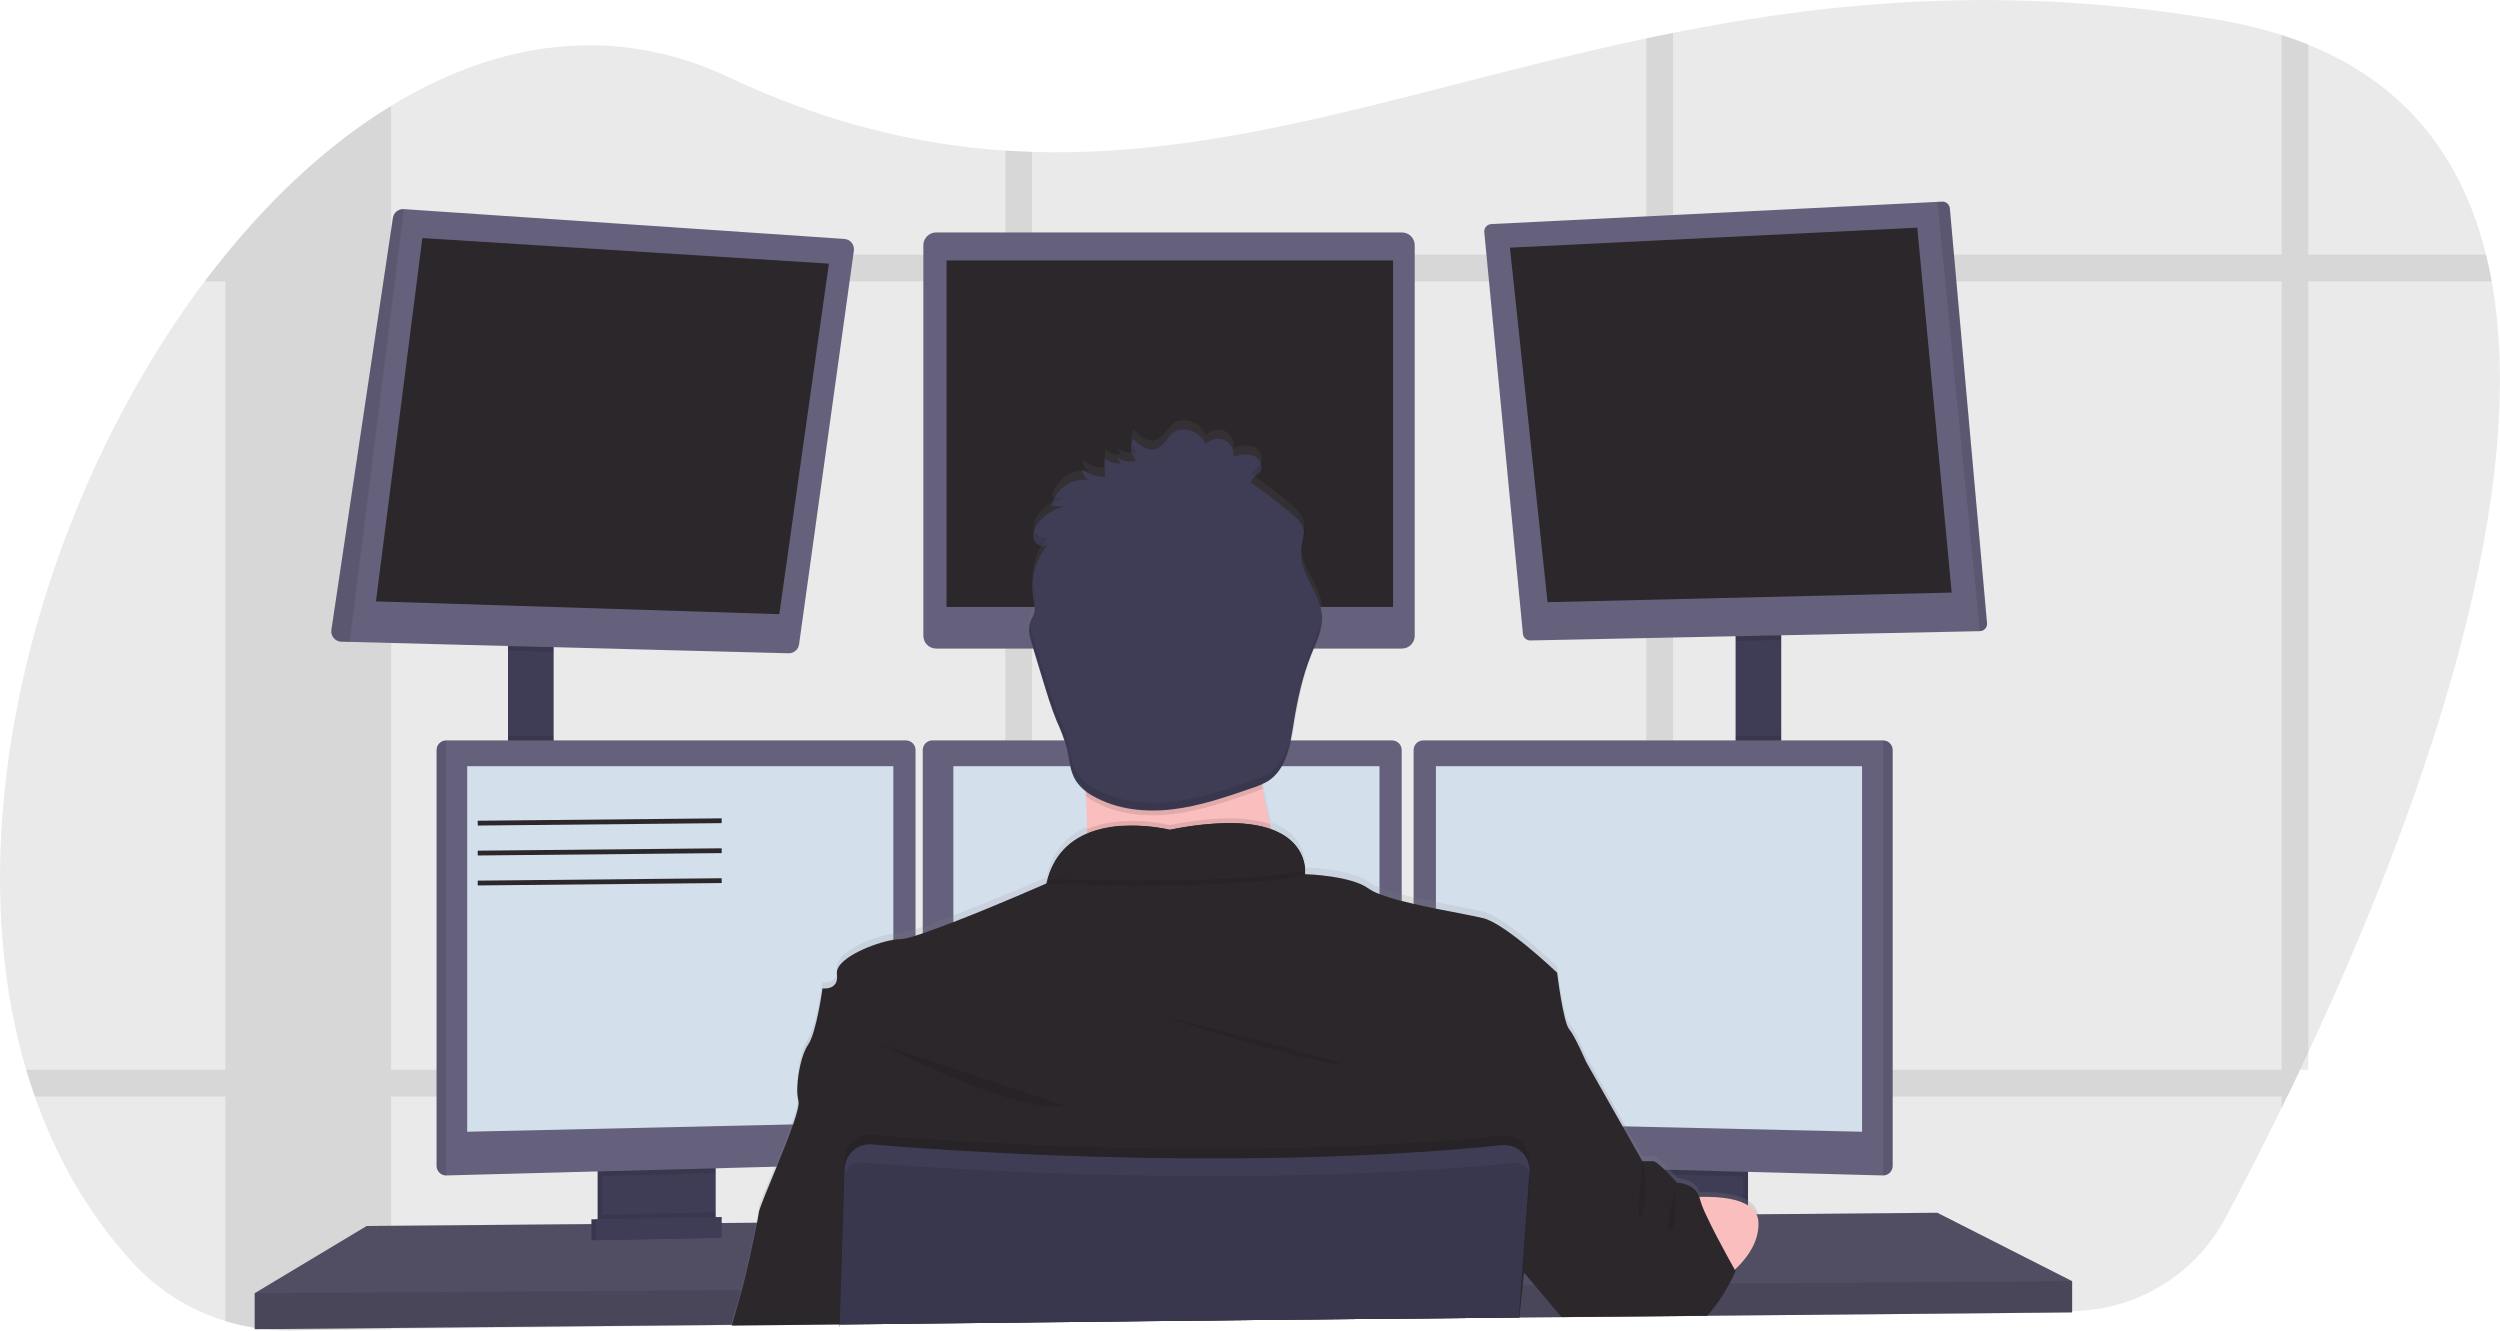
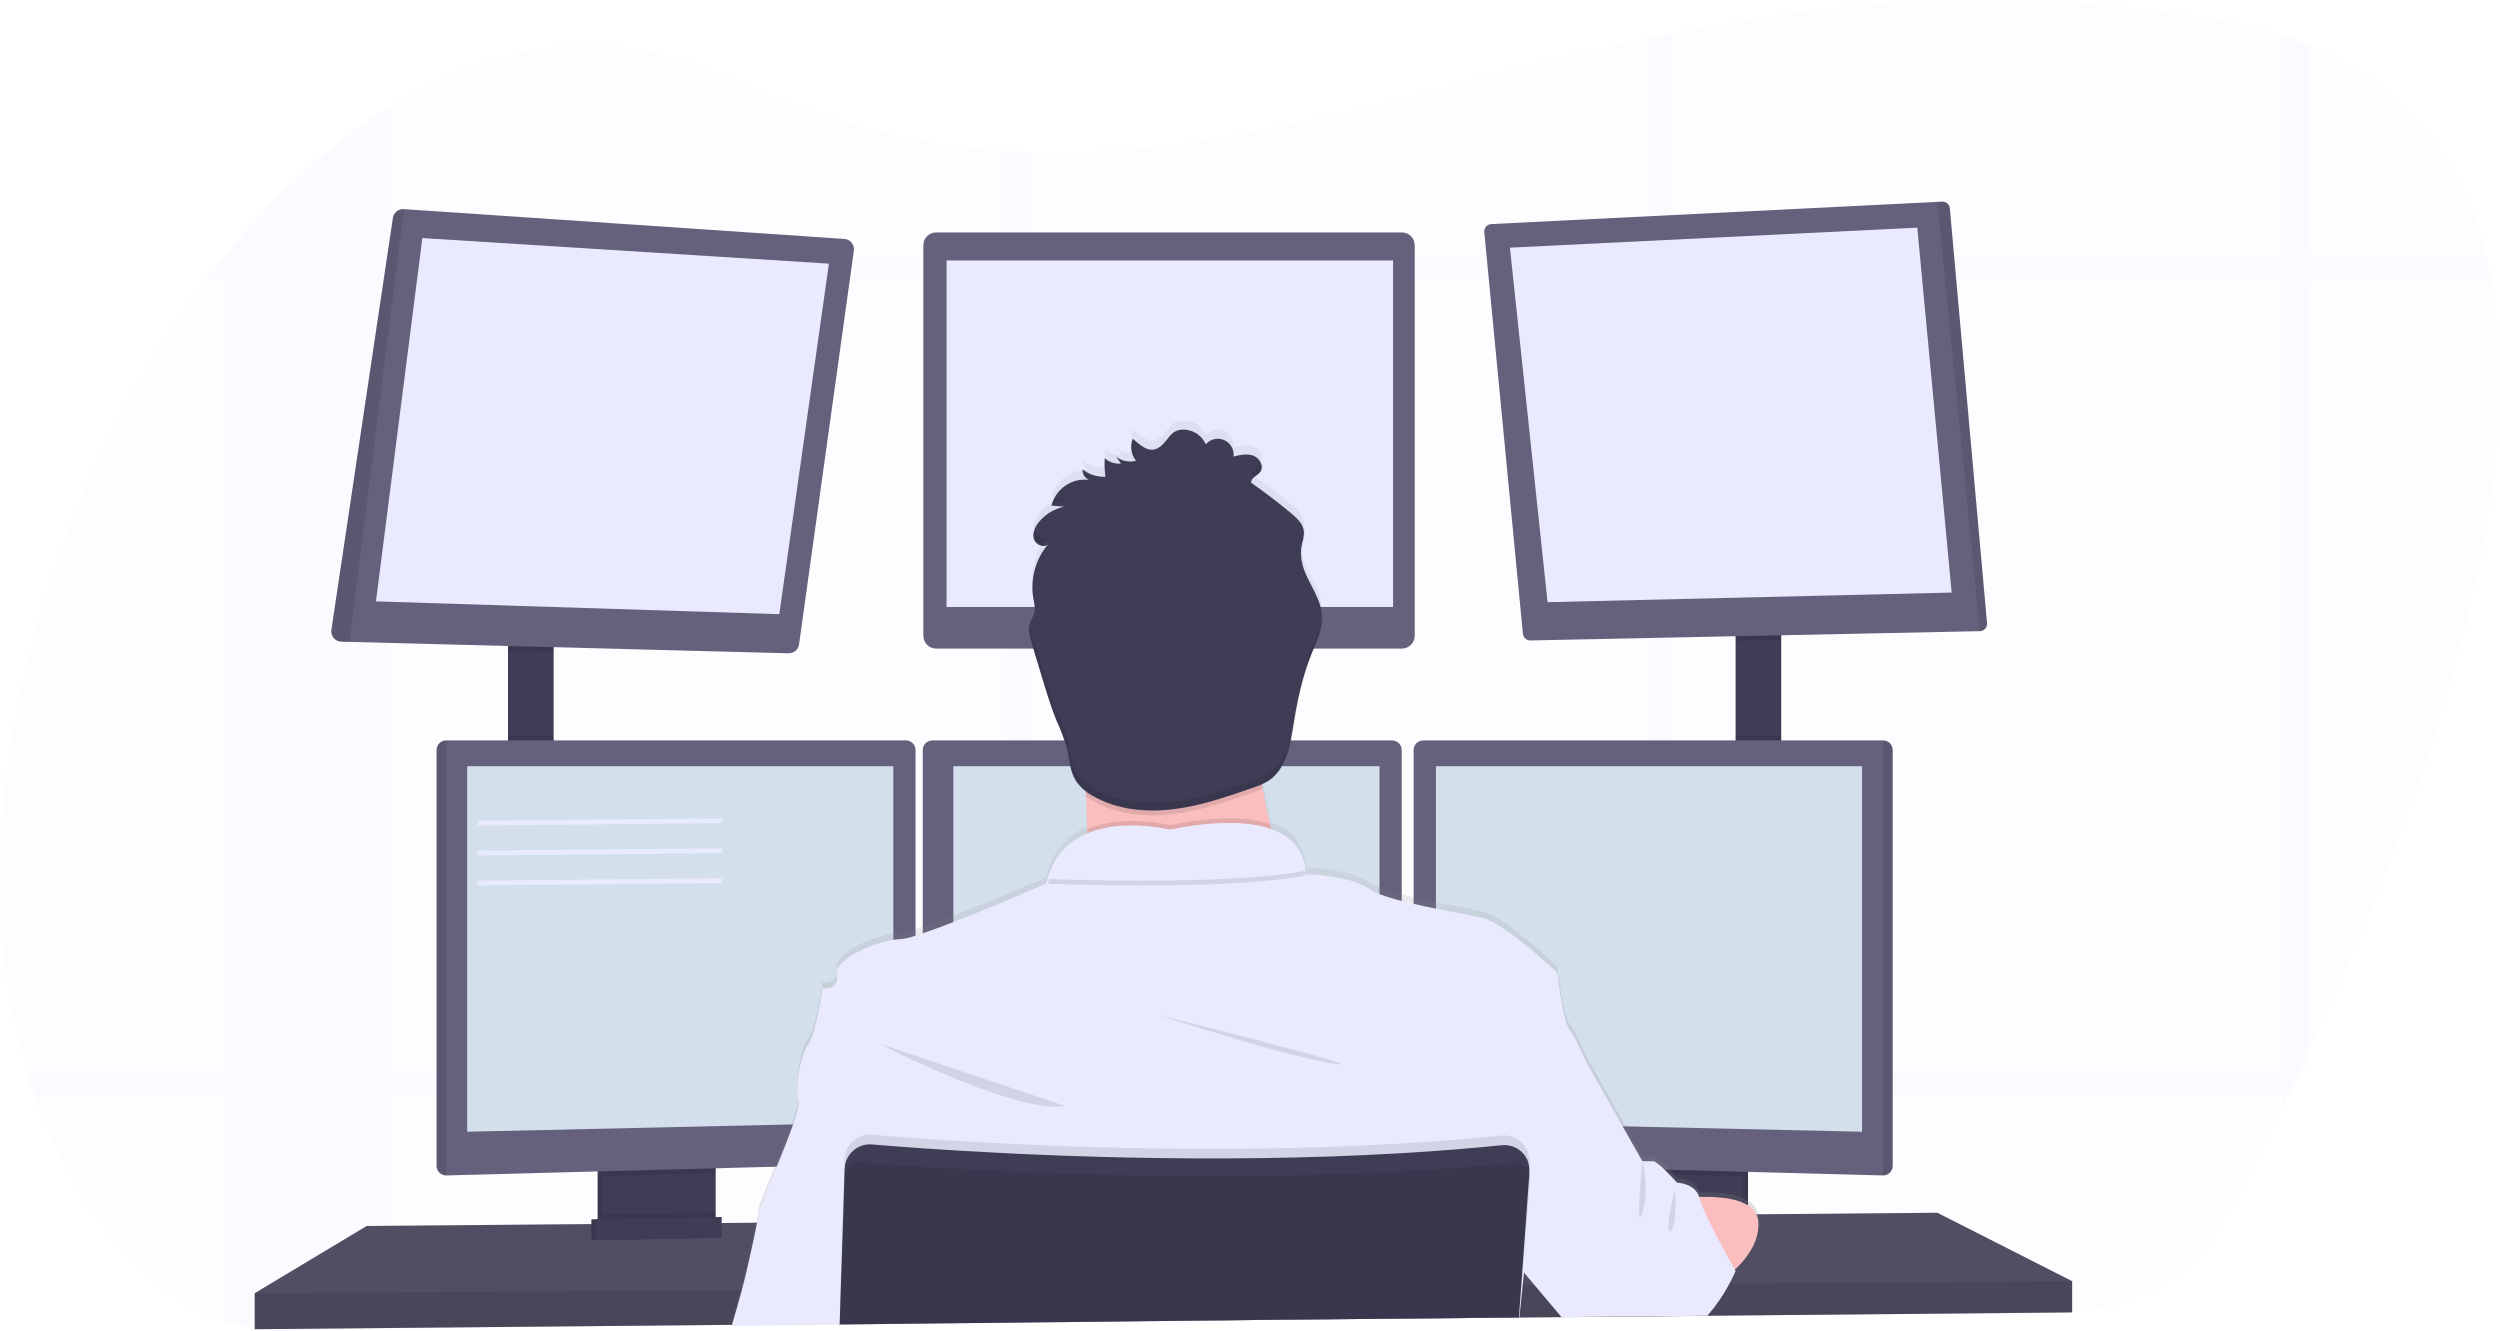
<svg xmlns="http://www.w3.org/2000/svg" id="59725d3d-bdd8-4af0-9b66-49b8d09410bc" data-name="Layer 1" width="1041.32" height="554.17" viewBox="0 0 1041.32 554.17">
  <defs>
    <linearGradient id="dff037aa-d578-4bab-81e7-399360663117" x1="597.75" y1="725.44" x2="597.75" y2="347.69" gradientUnits="userSpaceOnUse">
      <stop offset="0" stop-color="gray" stop-opacity="0.25" />
      <stop offset="0.54" stop-color="gray" stop-opacity="0.12" />
      <stop offset="1" stop-color="gray" stop-opacity="0.1" />
    </linearGradient>
  </defs>
-   <path d="M1040.82,611.12q-1.74,3.75-3.47,7.4-2.7,5.67-5.33,11.12c-.78,1.61-1.56,3.19-2.32,4.77-8.6,17.57-16.63,33.11-23.45,45.89A73.21,73.21,0,0,1,942.44,719l-151.65,1.65h-1.6l-13,.14-11.12.12-34.1.37-1.38,0-17.36.19h-.53l-107,1.16-95.51,1-11.11.12-69,.75H429l-44.75.48h-.48l-141.5,1.53-42.33.46a88.07,88.07,0,0,1-26.67-3.82,86.39,86.39,0,0,1-39.09-24.75C116,678.37,102.75,655,93.85,629.64q-1.93-5.49-3.6-11.12C59.44,514.37,97,380,164.6,290.08q4.25-5.64,8.64-11l.07-.08c20.79-25.52,44.1-46.84,68.93-62,44-26.91,92.75-34.49,140.7-11.9,40.57,19.12,78.45,28.11,115.17,30.55,3.71.24,7.42.42,11.11.53,84.23,2.65,163.17-27.7,255.87-47.29,3.69-.78,7.39-1.55,11.12-2.28,66.13-13.16,139.49-20.1,226.73-5.51a189.09,189.09,0,0,1,26.76,6.4q5.77,1.86,11.12,4c41.64,16.94,64.35,48.24,74,87.46q1.37,5.46,2.37,11.11C1134.3,384.41,1084.19,518.23,1040.82,611.12Z" transform="translate(-79.34 -172.91)" fill="#2b272b" opacity="0.1" />
+   <path d="M1040.82,611.12q-1.74,3.75-3.47,7.4-2.7,5.67-5.33,11.12c-.78,1.61-1.56,3.19-2.32,4.77-8.6,17.57-16.63,33.11-23.45,45.89A73.21,73.21,0,0,1,942.44,719l-151.65,1.65h-1.6l-13,.14-11.12.12-34.1.37-1.38,0-17.36.19h-.53l-107,1.16-95.51,1-11.11.12-69,.75H429l-44.75.48h-.48l-141.5,1.53-42.33.46a88.07,88.07,0,0,1-26.67-3.82,86.39,86.39,0,0,1-39.09-24.75C116,678.37,102.75,655,93.85,629.64q-1.93-5.49-3.6-11.12C59.44,514.37,97,380,164.6,290.08q4.25-5.64,8.64-11l.07-.08c20.79-25.52,44.1-46.84,68.93-62,44-26.91,92.75-34.49,140.7-11.9,40.57,19.12,78.45,28.11,115.17,30.55,3.71.24,7.42.42,11.11.53,84.23,2.65,163.17-27.7,255.87-47.29,3.69-.78,7.39-1.55,11.12-2.28,66.13-13.16,139.49-20.1,226.73-5.51a189.09,189.09,0,0,1,26.76,6.4q5.77,1.86,11.12,4c41.64,16.94,64.35,48.24,74,87.46q1.37,5.46,2.37,11.11C1134.3,384.41,1084.19,518.23,1040.82,611.12Z" transform="translate(-79.34 -172.91)" fill="#eaeaff" opacity="0.1" />
  <g opacity="0.1">
-     <path d="M242.24,217V726.62l-42.33.46a88.07,88.07,0,0,1-26.67-3.82V279h.07C194.1,253.45,217.41,232.13,242.24,217Z" transform="translate(-79.34 -172.91)" fill="#2b272b" />
-     <path d="M1117.24,290.08H164.6q4.25-5.64,8.64-11V279h941.63Q1116.24,284.43,1117.24,290.08Z" transform="translate(-79.34 -172.91)" fill="#2b272b" />
-     <path d="M1040.82,191.51v427h-3.47q-2.7,5.67-5.33,11.12c-.78,1.61-1.56,3.19-2.32,4.77V187.47Q1035.47,189.33,1040.82,191.51Z" transform="translate(-79.34 -172.91)" fill="#2b272b" />
-     <path d="M776.21,186.58V720.83l-11.12.12V188.86C768.78,188.08,772.48,187.31,776.21,186.58Z" transform="translate(-79.34 -172.91)" fill="#2b272b" />
-     <path d="M509.22,236.15V723.73l-11.11.12V235.62C501.82,235.86,505.53,236,509.22,236.15Z" transform="translate(-79.34 -172.91)" fill="#2b272b" />
-     <path d="M1037.35,618.52q-2.7,5.67-5.33,11.12H93.85q-1.93-5.49-3.6-11.12Z" transform="translate(-79.34 -172.91)" fill="#2b272b" />
+     <path d="M242.24,217V726.62l-42.33.46a88.07,88.07,0,0,1-26.67-3.82V279h.07C194.1,253.45,217.41,232.13,242.24,217Z" transform="translate(-79.34 -172.91)" fill="#eaeaff" />
+     <path d="M1117.24,290.08H164.6q4.25-5.64,8.64-11V279h941.63Q1116.24,284.43,1117.24,290.08Z" transform="translate(-79.34 -172.91)" fill="#eaeaff" />
+     <path d="M1040.82,191.51v427h-3.47q-2.7,5.67-5.33,11.12c-.78,1.61-1.56,3.19-2.32,4.77V187.47Q1035.47,189.33,1040.82,191.51Z" transform="translate(-79.34 -172.91)" fill="#eaeaff" />
+     <path d="M776.21,186.58V720.83l-11.12.12V188.86C768.78,188.08,772.48,187.31,776.21,186.58Z" transform="translate(-79.34 -172.91)" fill="#eaeaff" />
+     <path d="M509.22,236.15V723.73l-11.11.12V235.62C501.82,235.86,505.53,236,509.22,236.15Z" transform="translate(-79.34 -172.91)" fill="#eaeaff" />
+     <path d="M1037.35,618.52q-2.7,5.67-5.33,11.12H93.85q-1.93-5.49-3.6-11.12Z" transform="translate(-79.34 -172.91)" fill="#eaeaff" />
  </g>
  <rect x="211.6" y="265.83" width="19" height="57.66" fill="#3f3d56" />
  <rect x="722.93" y="262.83" width="19" height="61" fill="#3f3d56" />
  <polygon points="863.1 533.65 863.1 546.65 711.18 548.05 709.56 548.08 651.82 548.61 650.44 548.63 632.89 548.78 632.37 548.78 525.39 549.77 349.78 551.4 349.63 551.4 304.98 551.82 304.5 551.83 106.1 553.65 106.1 538.65 152.75 510.65 246.35 509.87 248.35 509.86 249.01 509.85 251.01 509.82 295.95 509.45 297.96 509.44 298.6 509.43 300.6 509.42 315.01 509.3 315.39 509.29 350.94 508.99 351.23 508.99 628.63 506.65 635.42 506.6 636.1 506.6 641.28 506.55 678.93 506.24 680.93 506.21 682.78 506.19 683.74 506.19 695.45 506.1 697.77 506.07 700.88 506.05 710.63 505.96 726.1 505.83 728.1 505.81 731.58 505.79 732.23 505.79 806.94 505.15 863.1 533.65" fill="#65617d" />
  <polygon points="863.1 533.65 863.1 546.65 711.18 548.05 709.56 548.08 651.82 548.61 650.44 548.63 632.89 548.78 632.37 548.78 525.39 549.77 349.78 551.4 349.63 551.4 304.98 551.82 304.5 551.83 106.1 553.65 106.1 538.65 152.75 510.65 246.35 509.87 248.35 509.86 249.01 509.85 251.01 509.82 295.95 509.45 297.96 509.44 298.6 509.43 300.6 509.42 315.01 509.3 315.39 509.29 350.94 508.99 351.23 508.99 628.63 506.65 635.42 506.6 636.1 506.6 641.28 506.55 678.93 506.24 680.93 506.21 682.78 506.19 683.74 506.19 695.45 506.1 697.77 506.07 700.88 506.05 710.63 505.96 726.1 505.83 728.1 505.81 731.58 505.79 732.23 505.79 806.94 505.15 863.1 533.65" opacity="0.2" />
  <path d="M375.44,656.57v24.49a6.13,6.13,0,0,1-3.5,5.54,6,6,0,0,1-2.5.6l-34.9.74a6,6,0,0,1-2.7-.57,6.12,6.12,0,0,1-3.57-5.57V656.57Z" transform="translate(-79.34 -172.91)" fill="#3f3d56" />
  <path d="M375.44,656.57v24.49a6.13,6.13,0,0,1-3.5,5.54,6,6,0,0,1-2.5.6l-34.9.74a6,6,0,0,1-2.7-.57,6.12,6.12,0,0,1-3.57-5.57V656.57Z" transform="translate(-79.34 -172.91)" opacity="0.1" />
  <path d="M377.44,656.57v24.49a6.13,6.13,0,0,1-3.5,5.54,6,6,0,0,1-2.5.6l-34.9.74a6,6,0,0,1-2.7-.57,6.12,6.12,0,0,1-3.57-5.57V656.57Z" transform="translate(-79.34 -172.91)" fill="#3f3d56" />
  <rect x="680.93" y="483.66" width="47.17" height="31.5" fill="#3f3d56" />
  <rect x="680.93" y="483.66" width="47.17" height="31.5" opacity="0.1" />
  <rect x="678.93" y="483.66" width="47.17" height="31.5" fill="#3f3d56" />
  <polygon points="230.6 265.82 230.6 271.55 211.6 271.06 211.6 265.82 230.6 265.82" opacity="0.1" />
  <path d="M435,277.31l-22.83,164a4.3,4.3,0,0,1-4.37,3.71L225,440.28l-3.47-.09a4.3,4.3,0,0,1-4.16-4.87L243,263.64a4.3,4.3,0,0,1,4.54-3.63L431,272.43A4.29,4.29,0,0,1,435,277.31Z" transform="translate(-79.34 -172.91)" fill="#65617d" />
-   <polygon points="175.93 99.16 156.6 250.49 324.6 255.82 345.26 109.82 175.93 99.16" fill="#2b272b" />
+   <polygon points="175.93 99.16 156.6 250.49 324.6 255.82 345.26 109.82 175.93 99.16" fill="#eaeaff" />
  <rect x="384.6" y="96.82" width="204.67" height="173.33" rx="5.33" ry="5.33" fill="#65617d" />
-   <rect x="394.26" y="108.49" width="186" height="144.33" fill="#2b272b" />
+   <rect x="394.26" y="108.49" width="186" height="144.33" fill="#eaeaff" />
  <polygon points="741.93 262.82 741.93 266.61 722.93 267 722.93 262.82 741.93 262.82" opacity="0.1" />
  <path d="M907,432.53a3.08,3.08,0,0,1-3,3.28L716.8,439.68a3.08,3.08,0,0,1-3.13-2.79L697.58,269.61a3.08,3.08,0,0,1,2.92-3.37L886.28,257l2-.1a3.07,3.07,0,0,1,3.22,2.8Z" transform="translate(-79.34 -172.91)" fill="#65617d" />
-   <polygon points="628.93 103.16 798.6 94.82 812.93 246.82 644.6 250.82 628.93 103.16" fill="#2b272b" />
+   <polygon points="628.93 103.16 798.6 94.82 812.93 246.82 644.6 250.82 628.93 103.16" fill="#eaeaff" />
  <path d="M907,432.53a3.08,3.08,0,0,1-3,3.28L886.28,257l2-.1a3.07,3.07,0,0,1,3.22,2.8Z" transform="translate(-79.34 -172.91)" opacity="0.1" />
  <path d="M247.57,260,225,440.28l-3.47-.09a4.3,4.3,0,0,1-4.16-4.87L243,263.64A4.3,4.3,0,0,1,247.57,260Z" transform="translate(-79.34 -172.91)" opacity="0.1" />
  <rect x="211.6" y="306.41" width="19" height="17.08" opacity="0.1" />
  <polygon points="298.1 483.65 298.1 488.62 250.93 489.88 250.93 483.65 298.1 483.65" opacity="0.1" />
  <path d="M460.69,485.27v168.2a4,4,0,0,1-3.85,3.95l-191.65,5.1h-.05a4,4,0,0,1-3.95-3.95V485.27a4,4,0,0,1,3.95-3.95h191.6A4,4,0,0,1,460.69,485.27Z" transform="translate(-79.34 -172.91)" fill="#65617d" />
  <path d="M265.19,481.32v181.2h-.05a4,4,0,0,1-3.95-3.95V485.27a4,4,0,0,1,3.95-3.95Z" transform="translate(-79.34 -172.91)" opacity="0.1" />
  <polygon points="194.6 319.15 372.1 319.15 372.1 467.4 194.6 471.4 194.6 319.15" fill="#d4dfec" />
  <rect x="722.93" y="306.41" width="19" height="17.42" opacity="0.1" />
  <polygon points="726.1 483.65 726.1 490.06 678.93 488.8 678.93 483.65 726.1 483.65" opacity="0.1" />
  <path d="M867.69,485.27v173.3a4,4,0,0,1-4,3.95h0L672,657.42a4,4,0,0,1-3.85-3.95V485.27a4,4,0,0,1,3.95-3.95h191.6A4,4,0,0,1,867.69,485.27Z" transform="translate(-79.34 -172.91)" fill="#65617d" />
  <path d="M867.69,485.27v173.3a4,4,0,0,1-4,3.95h0V481.32h0A4,4,0,0,1,867.69,485.27Z" transform="translate(-79.34 -172.91)" opacity="0.1" />
  <polygon points="775.6 319.15 598.1 319.15 598.1 467.4 775.6 471.4 775.6 319.15" fill="#d4dfec" />
  <path d="M663.19,485.27v168.2a4,4,0,0,1-3.85,3.95l-191.65,5.1h0a4,4,0,0,1-4-3.95V485.27a4,4,0,0,1,3.95-3.95h191.6A4,4,0,0,1,663.19,485.27Z" transform="translate(-79.34 -172.91)" fill="#65617d" />
  <polygon points="397.1 319.15 574.6 319.15 574.6 467.4 397.1 471.4 397.1 319.15" fill="#d4dfec" />
  <polygon points="863.1 533.65 863.1 546.65 711.18 548.05 709.56 548.08 651.82 548.61 650.44 548.63 632.89 548.78 632.37 548.78 525.39 549.77 349.78 551.4 349.63 551.4 304.98 551.82 304.5 551.83 106.1 553.65 106.1 538.65 308.61 537.32 309.09 537.32 350.08 537.04 350.27 537.04 633.35 535.17 633.64 535.17 633.81 535.16 634.28 535.16 639.07 535.13 640.53 535.13 715.02 534.63 719.42 534.61 720.4 534.6 863.1 533.65" opacity="0.1" />
  <circle cx="487.26" cy="272.16" r="51.33" fill="#fbbebe" />
  <path d="M383.74,725.09c0-.11.06-.23.1-.35,1-3.59,2.78-9.66,4.11-14.51.17-.6.33-1.19.48-1.75,1.47-5.47,4.33-18.28,5.92-26.27.56-2.81,1-5,1.09-6.1.2-1.69,3.21-8.92,6.62-17.23,2.39-5.84,5-12.22,6.91-17.6a61.38,61.38,0,0,0,2.93-9.85,5.1,5.1,0,0,0,0-2.13,14.69,14.69,0,0,1-.48-3.5v0c-.23-6.2,1.62-16,4.48-20.11,3.5-5,6-23.66,6-23.66s5.18.75,6-3.53a6.15,6.15,0,0,0,.1-1.4,7.41,7.41,0,0,0-.09-1.11c-.89-6.24,14.72-12.88,23.5-14.31a19.67,19.67,0,0,1,3-.28,27.24,27.24,0,0,0,6.25-1.44q1.4-.43,3-1c3.68-1.24,8.08-2.88,12.75-4.68,17.56-6.81,38.82-16,38.82-16,.15-.71.32-1.39.51-2.06a27.71,27.71,0,0,1,16.35-18.93h0c0-.66,0-1.33,0-2,0-3.45-.15-7-.3-10.54,0-.69-.06-1.38-.1-2.07,0-.2,0-.41,0-.61s0-.35,0-.52c0-.7-.07-1.4-.11-2.09l-.18-.14a16.41,16.41,0,0,1-3.9-4.2,15.27,15.27,0,0,1-1.42-3c-1.25-3.39-1.54-7.17-2.38-10.75l-.18-.74a84,84,0,0,0-4-10.58c-2.21-5.42-3.91-11-5.6-16.65q-1.54-5.13-3.11-10.28l-1.58-5.24c-.3-1-.6-2-.83-3v0a13.27,13.27,0,0,1-.26-1.4,0,0,0,0,1,0,0,10,10,0,0,1,.24-4.61,32.09,32.09,0,0,1,1.32-3,7.87,7.87,0,0,0,.5-1.38v0a3,3,0,0,0,.08-.32,5.65,5.65,0,0,0,.11-1.08,18.46,18.46,0,0,0-.52-3.89.07.07,0,0,1,0-.05,2.56,2.56,0,0,0-.05-.27,25.48,25.48,0,0,1-.36-3,28.45,28.45,0,0,1,3.47-15.57l.19-.36a25.22,25.22,0,0,1,1.84-2.78h0c.31-.42.63-.82,1-1.22-1.4,1.34-3.7.75-5-.69a3.61,3.61,0,0,1-.55-.75,3.81,3.81,0,0,1-.23-.45c-.05-.12-.09-.25-.13-.38-.7-2.45.52-5.06,2.12-7.05a18.49,18.49,0,0,1,5.74-4.7h0a3.84,3.84,0,0,1,.4-.21,17.12,17.12,0,0,1,2.64-1.06h0a15.06,15.06,0,0,1,1.63-.44l-3.71-.34-1.5-.14a14.49,14.49,0,0,1,13-10.91h1.08a11.73,11.73,0,0,1,1.57.13,4.44,4.44,0,0,1-2.65-4.33,14.41,14.41,0,0,0,9.19,3.06h.38a30,30,0,0,1-.34-3.27h0a0,0,0,0,1,0,0,0,0,0,0,1,0,0,33.19,33.19,0,0,1,0-4.46,8.44,8.44,0,0,0,6.78,2.26l-2.08-2.9a9.49,9.49,0,0,0,6.56,2.05l.48-.05a7,7,0,0,0,1.19-.23l.09,0c-.19-.24-.36-.49-.53-.75l-.06-.12a9.67,9.67,0,0,1-1-2.09,6.59,6.59,0,0,1-.24-.87h0a8.75,8.75,0,0,1,.45-5.45c3.23,2.7,6.77,6.39,11,3.6s4.37-7.91,11-7.39a10.2,10.2,0,0,1,8.41,6.12,6.75,6.75,0,0,1,7.67-1.75,6.85,6.85,0,0,1,3.88,6.89c2.75-.69,5.71-1.37,8.35-.33s4.34,4.41,2.84,6.66a1.43,1.43,0,0,1-.14.2c-1.23,1.59-3.95,2.46-3.66,4.46l.42.3,1.3.94a.05.05,0,0,1,0,0q7.65,5.52,14.9,11.6c2.48,2.08,5.12,4.58,5.29,7.83a8.64,8.64,0,0,1-.24,2.37h0c-.16.78-.38,1.56-.55,2.34a19.51,19.51,0,0,0-.34,6.05h0c.07.59.16,1.17.27,1.76,1.53,7.73,7.71,14.11,8.32,22l0,.56a17.78,17.78,0,0,1-.07,2.53c-.46,4.8-2.68,9.41-4.48,14-.11.28-.22.56-.32.84-3.47,9-5.47,18.59-7,28.16a100.26,100.26,0,0,1-2,10.09A26.73,26.73,0,0,1,611,492.07a16.22,16.22,0,0,1-3.36,3,18.67,18.67,0,0,1-2.65,1.41s0,0,0,.06c.11.61.2,1.22.31,1.83.06.32.11.64.17,1h0a.14.14,0,0,0,0,.06c.84,4.73,1.8,9.36,2.81,13.76l.51,2.19c12.6,4.55,14.09,13.87,14.18,17.44a9.64,9.64,0,0,1,0,1.43s19,.5,26.5,6a20.34,20.34,0,0,0,4.51,2.3,83,83,0,0,0,9.25,2.89c1.61.42,3.29.83,5,1.23,3,.69,6.18,1.36,9.25,2,8.19,1.65,15.9,3,19.81,4,9.33,2.36,30.67,22.82,30.67,22.82s2.5,20.64,5,23.65,7,13.59,7,13.59l16.54,29.41,7,12.37h4.5c.62,0,1.84.88,3.21,2.1,1.19,1.06,2.51,2.38,3.67,3.58l1.92,2.05,1.2,1.33s7.27.18,9.24,5.93c5.92-.17,13.19.22,18.28,2.5a14.14,14.14,0,0,1,2,1.08,8.68,8.68,0,0,1,4.13,5.66,8.34,8.34,0,0,1,.18,1.44c0,.57,0,1.14,0,1.7-.36,7.57-5.29,13.87-9.82,18.11l.32.57s-.15.36-.44,1c-.08.19-.18.4-.29.64h0c-.59,1.26-1.53,3.15-2.76,5.36a63.31,63.31,0,0,1-9.57,13.17l-.29.3-57.74.53-.17-.2L719.87,708l-5.57-6.64-.17-.21-.16,1.59-.54,5.3-1.3,12.81-.07.64,0,.17-.15,1.48.11-1.48h-.29l-107,1L429.11,724.6l0,.84h-.14l0-.84-44.75.48Z" transform="translate(-79.34 -172.91)" fill="url(#dff037aa-d578-4bab-81e7-399360663117)" />
  <path d="M617.94,550.07s-99.5,12-90,0c3.44-4.34,4.39-17.2,4.2-31.85-.06-4.45-.22-9.06-.45-13.65-1.1-22-3.75-43.5-3.75-43.5s87-41,77-8.5c-4,13.13-2.69,31.57.35,48.88.89,5.05,1.92,10,3,14.7A344.67,344.67,0,0,0,617.94,550.07Z" transform="translate(-79.34 -172.91)" fill="#fbbebe" />
  <path d="M617.94,550.07s-99.5,12-90,0c3.44-4.34,4.39-17.2,4.2-31.85,15.17-6.48,34.47-1.65,34.47-1.65,20.32-4.05,33.35-3.26,41.68-.42A344.67,344.67,0,0,0,617.94,550.07Z" transform="translate(-79.34 -172.91)" opacity="0.1" />
-   <path d="M429.08,725.44l0-.84,175.62-1.91,107-1H712l-.11,1.48.15-1.48h.19l0-.17,1.37-13.45.52-5.09.16-1.59.14-1.33,6.18-20.61,6.18-20.58,5.2-17.33,7.94-26.48s-4.5-10.5-7-13.5-5-23.5-5-23.5-21.34-20.33-30.67-22.67c-3.91-1-11.63-2.33-19.83-4-3.07-.62-6.22-1.28-9.25-2-1.71-.39-3.39-.8-5-1.21a87.91,87.91,0,0,1-9.25-2.86,20.7,20.7,0,0,1-4.5-2.29c-7.35-5.39-25.77-6-26.48-6h0a.42.42,0,0,1,0-.07v-.09a10.26,10.26,0,0,0,0-1.26c0-.4,0-.87-.09-1.4,0-.16,0-.33-.07-.5-.05-.36-.11-.74-.2-1.14a5,5,0,0,0-.12-.53,17.21,17.21,0,0,0-1.25-3.49c-.07-.16-.16-.33-.24-.49a18.25,18.25,0,0,0-1.7-2.63c-.13-.17-.27-.35-.42-.52a19.58,19.58,0,0,0-2.72-2.64c-.27-.21-.55-.43-.84-.63a4.67,4.67,0,0,0-.51-.36l-.89-.58-.83-.48c-.73-.4-1.5-.79-2.34-1.16-.26-.12-.54-.23-.82-.34s-.72-.28-1.09-.42l-.06,0L608,518c-.57-.19-1.15-.36-1.76-.53l-.93-.24-1-.23-1-.21c-1-.2-2.07-.38-3.19-.52l-1.14-.14-1.17-.12-1.21-.1-1.72-.1-2-.07a124.68,124.68,0,0,0-26.24,2.79,72.27,72.27,0,0,0-18.26-1.68l-.87,0-1,.06-.64,0-1.29.12c-.43,0-.87.09-1.3.15s-.88.11-1.31.18l-.66.11c-.65.11-1.31.23-2,.37q-.33.06-.66.15c-.87.19-1.74.42-2.6.68-.43.12-.86.26-1.29.41-.22.06-.43.14-.64.22l-.64.23-.63.25-.75.3c-.38.16-.75.33-1.12.51-.21.09-.42.19-.62.3s-.41.2-.6.31a27.75,27.75,0,0,0-6.21,4.38l-.51.49-.5.51c-.17.17-.33.35-.49.53a23.82,23.82,0,0,0-1.82,2.25c-.16.21-.31.42-.46.64a26.69,26.69,0,0,0-1.72,2.92c-.13.24-.25.49-.37.73a32.7,32.7,0,0,0-2,5.25q-.28,1-.51,2S494,550.24,476.44,557c-4.67,1.8-9.07,3.43-12.75,4.66-1.07.36-2.07.69-3,1a26.7,26.7,0,0,1-6.25,1.44,19.67,19.67,0,0,0-3,.28c-8.07,1.31-21.9,7-23.41,12.71a3.69,3.69,0,0,0-.1,1.4s0,.07,0,.11c1,7-6,6-6,6s-2.5,18.5-6,23.5c-2.53,3.6-4.26,11.63-4.48,17.69v0a19.61,19.61,0,0,0,.44,5.63c0,.05,0,.1,0,.14.4,1.34-.56,5-2.19,9.69-1.77,5.15-4.35,11.55-6.83,17.59-3.74,9.12-7.26,17.4-7.48,19.22-.09.81-.35,2.26-.71,4.13-1.46,7.62-4.7,22.13-6.3,28-1.19,4.38-2.92,10.38-4.11,14.5,0,.12-.07.24-.1.35L429,724.6l0,.84h.14Z" transform="translate(-79.34 -172.91)" fill="#2b272b" />
+   <path d="M429.08,725.44l0-.84,175.62-1.91,107-1H712l-.11,1.48.15-1.48h.19l0-.17,1.37-13.45.52-5.09.16-1.59.14-1.33,6.18-20.61,6.18-20.58,5.2-17.33,7.94-26.48s-4.5-10.5-7-13.5-5-23.5-5-23.5-21.34-20.33-30.67-22.67c-3.91-1-11.63-2.33-19.83-4-3.07-.62-6.22-1.28-9.25-2-1.71-.39-3.39-.8-5-1.21a87.91,87.91,0,0,1-9.25-2.86,20.7,20.7,0,0,1-4.5-2.29c-7.35-5.39-25.77-6-26.48-6h0a.42.42,0,0,1,0-.07v-.09a10.26,10.26,0,0,0,0-1.26c0-.4,0-.87-.09-1.4,0-.16,0-.33-.07-.5-.05-.36-.11-.74-.2-1.14a5,5,0,0,0-.12-.53,17.21,17.21,0,0,0-1.25-3.49c-.07-.16-.16-.33-.24-.49a18.25,18.25,0,0,0-1.7-2.63c-.13-.17-.27-.35-.42-.52a19.58,19.58,0,0,0-2.72-2.64c-.27-.21-.55-.43-.84-.63a4.67,4.67,0,0,0-.51-.36l-.89-.58-.83-.48c-.73-.4-1.5-.79-2.34-1.16-.26-.12-.54-.23-.82-.34s-.72-.28-1.09-.42l-.06,0L608,518c-.57-.19-1.15-.36-1.76-.53l-.93-.24-1-.23-1-.21c-1-.2-2.07-.38-3.19-.52l-1.14-.14-1.17-.12-1.21-.1-1.72-.1-2-.07a124.68,124.68,0,0,0-26.24,2.79,72.27,72.27,0,0,0-18.26-1.68l-.87,0-1,.06-.64,0-1.29.12c-.43,0-.87.09-1.3.15s-.88.11-1.31.18l-.66.11c-.65.11-1.31.23-2,.37q-.33.06-.66.15c-.87.19-1.74.42-2.6.68-.43.12-.86.26-1.29.41-.22.06-.43.14-.64.22l-.64.23-.63.25-.75.3c-.38.16-.75.33-1.12.51-.21.09-.42.19-.62.3s-.41.2-.6.31a27.75,27.75,0,0,0-6.21,4.38l-.51.49-.5.51c-.17.17-.33.35-.49.53a23.82,23.82,0,0,0-1.82,2.25c-.16.21-.31.42-.46.64a26.69,26.69,0,0,0-1.72,2.92c-.13.24-.25.49-.37.73a32.7,32.7,0,0,0-2,5.25q-.28,1-.51,2S494,550.24,476.44,557c-4.67,1.8-9.07,3.43-12.75,4.66-1.07.36-2.07.69-3,1a26.7,26.7,0,0,1-6.25,1.44,19.67,19.67,0,0,0-3,.28c-8.07,1.31-21.9,7-23.41,12.71a3.69,3.69,0,0,0-.1,1.4s0,.07,0,.11c1,7-6,6-6,6s-2.5,18.5-6,23.5c-2.53,3.6-4.26,11.63-4.48,17.69v0a19.61,19.61,0,0,0,.44,5.63c0,.05,0,.1,0,.14.4,1.34-.56,5-2.19,9.69-1.77,5.15-4.35,11.55-6.83,17.59-3.74,9.12-7.26,17.4-7.48,19.22-.09.81-.35,2.26-.71,4.13-1.46,7.62-4.7,22.13-6.3,28-1.19,4.38-2.92,10.38-4.11,14.5,0,.12-.07.24-.1.35L429,724.6l0,.84h.14Z" transform="translate(-79.34 -172.91)" fill="#eaeaff" />
  <path d="M445.44,607.57s57,29.5,77.5,26Z" transform="translate(-79.34 -172.91)" opacity="0.1" />
  <path d="M561.44,595.57s55.5,18,74,20.5S561.44,595.57,561.44,595.57Z" transform="translate(-79.34 -172.91)" opacity="0.1" />
  <path d="M623,537.65c-29,5.34-83.6,4.19-107.2,3.38,8.65-31,50.83-20.46,50.83-20.46C618.84,510.15,622.84,531.77,623,537.65Z" transform="translate(-79.34 -172.91)" opacity="0.1" />
-   <path d="M623,535.65c-29,5.34-83.6,4.19-107.2,3.38,8.65-31,50.83-20.46,50.83-20.46C618.84,508.15,622.84,529.77,623,535.65Z" transform="translate(-79.34 -172.91)" fill="#2b272b" />
+   <path d="M623,535.65c-29,5.34-83.6,4.19-107.2,3.38,8.65-31,50.83-20.46,50.83-20.46C618.84,508.15,622.84,529.77,623,535.65Z" transform="translate(-79.34 -172.91)" fill="#eaeaff" />
  <path d="M776.94,672.32s34.16-5.25,34.83,9.75-17.42,25.48-17.42,25.48Z" transform="translate(-79.34 -172.91)" fill="#fbbebe" />
  <path d="M605.29,501.45a47,47,0,0,1-4.5,1.74c-10.78,3.72-21.65,7.47-33,8.83s-23.26.16-33.16-5.5a28.77,28.77,0,0,1-3-1.95c-1.1-22-3.75-43.5-3.75-43.5s87-41,77-8.5C600.9,465.7,602.25,484.14,605.29,501.45Z" transform="translate(-79.34 -172.91)" opacity="0.1" />
  <path d="M552.52,364.84a9.47,9.47,0,0,1-8.32-1.75l2.08,2.89a8.47,8.47,0,0,1-6.78-2.25,34.08,34.08,0,0,0,.32,7.75,14.52,14.52,0,0,1-9.56-3,4.42,4.42,0,0,0,2.64,4.31,14.34,14.34,0,0,0-15.6,10.71l5.22.48a18.47,18.47,0,0,0-10.44,6.37c-1.6,2-2.82,4.56-2.12,7s4.08,4,5.92,2.26a27.94,27.94,0,0,0-6.1,22.79,14.47,14.47,0,0,1,.46,5.26c-.33,1.65-1.37,3.08-1.89,4.69-1,2.92-.05,6.09.84,9l4.69,15.42c1.7,5.57,3.39,11.15,5.61,16.54a82.08,82.08,0,0,1,4,10.51c1.26,4.84,1.31,10.14,4,14.37a19.93,19.93,0,0,0,7.18,6.33c9.89,5.66,21.84,6.86,33.16,5.5s22.18-5.11,32.95-8.83a31,31,0,0,0,6.84-3c7.45-4.88,9.11-14.86,10.5-23.65,1.55-9.8,3.62-19.58,7.29-28.8,2.18-5.49,5-11.06,4.52-16.94-.61-7.81-6.79-14.14-8.32-21.82a19,19,0,0,1,.07-7.77,17.66,17.66,0,0,0,.79-4.7c-.17-3.22-2.81-5.7-5.29-7.77Q609.11,380,600.52,374c-.29-2,2.43-2.86,3.66-4.44,1.74-2.23-.06-5.77-2.7-6.81s-5.6-.36-8.35.33a6.59,6.59,0,0,0-11.55-5.11,10.2,10.2,0,0,0-8.42-6.08c-6.63-.52-6.76,4.55-11,7.34s-7.74-.89-11-3.57A9.28,9.28,0,0,0,552.52,364.84Z" transform="translate(-79.34 -172.91)" fill="#3f3d56" />
-   <path d="M802.27,702.32s-.89,2.12-2.53,5.19a69,69,0,0,1-9,13.17l-.27.29-1.62,0-57.74.53-1.38,0-.17-.2-11.2-13.29L714.14,703l-.17-.21-.36-.42-.2-.24-.26-.31-8.21-9.74,3-12.5,5.11-21.06.13-.51,1-4,.71-3,2.38-9.78,8.16-33.65,14.5,7.5,15.29,27,8.21,14.5h4.5c.85,0,2.8,1.64,4.76,3.53.7.67,1.4,1.38,2,2,1.78,1.84,3.19,3.42,3.19,3.42s7.29.16,9.25,5.9a7,7,0,0,1,.25.85,40.3,40.3,0,0,0,2.53,6.56c1.29,2.81,2.91,6,4.55,9.19,3.05,5.85,6.15,11.42,7.29,13.44l.14.25Z" transform="translate(-79.34 -172.91)" fill="#2b272b" />
+   <path d="M802.27,702.32s-.89,2.12-2.53,5.19a69,69,0,0,1-9,13.17l-.27.29-1.62,0-57.74.53-1.38,0-.17-.2-11.2-13.29L714.14,703l-.17-.21-.36-.42-.2-.24-.26-.31-8.21-9.74,3-12.5,5.11-21.06.13-.51,1-4,.71-3,2.38-9.78,8.16-33.65,14.5,7.5,15.29,27,8.21,14.5h4.5c.85,0,2.8,1.64,4.76,3.53.7.67,1.4,1.38,2,2,1.78,1.84,3.19,3.42,3.19,3.42s7.29.16,9.25,5.9a7,7,0,0,1,.25.85,40.3,40.3,0,0,0,2.53,6.56c1.29,2.81,2.91,6,4.55,9.19,3.05,5.85,6.15,11.42,7.29,13.44l.14.25Z" transform="translate(-79.34 -172.91)" fill="#eaeaff" />
  <path d="M716.37,657.17l-.1,1.43v.1l-.17,2.3-1.33,18.51-1.61,22.3-.46,6.28-1,13.44v.17l-107,1L429.11,724.6l0,.84h-.14l0-.84v-.28l.45-14.36.86-28.06.74-23.79.07-2.37a10.53,10.53,0,0,1,11.42-10.17c4.72.4,10.85.89,18.18,1.41l3,.22c42.33,2.94,120.56,6.74,199.5,2,1.66-.09,3.33-.19,5-.31,12.24-.77,24.47-1.76,36.58-3a10.53,10.53,0,0,1,11.6,11.23Z" transform="translate(-79.34 -172.91)" opacity="0.1" />
  <path d="M429.08,725.44l0-.84,175.62-1.91,107-1H712v-.17l1-13.44.43-6,1.64-22.61,1.29-17.9,0-.44a10.62,10.62,0,0,0-.11-2.47.3.3,0,0,0,0-.1,10.39,10.39,0,0,0-2-4.64,10.54,10.54,0,0,0-9.42-4c-12.11,1.24-24.34,2.23-36.58,3-1.67.12-3.34.22-5,.31-78.94,4.69-157.17.89-199.5-2l-3-.22c-7.33-.52-13.46-1-18.18-1.41a10.54,10.54,0,0,0-11.24,8.53,11,11,0,0,0-.18,1.64l-.68,22.16L429.54,710l-.44,14.36v.28l0,.84Z" transform="translate(-79.34 -172.91)" fill="#3f3d56" />
  <path d="M716.67,664.18l-1.23,15.33-1.83,22.85-.46,5.72-1,12.81-.06.64v.17h0l-.15,1.48.11-1.48h-.29l-107,1L429.11,724.6v-.28l.49-14.36,1-28.06.64-18.65A6.36,6.36,0,0,1,434.3,658a6.25,6.25,0,0,1,3.78-.9c2.1.17,4.68.37,7.69.59,4.89.36,10.92.78,17.94,1.22,13,.82,29.31,1.7,48,2.42,52,2,122.2,2.67,188.88-3.17,3-.26,6.1-.55,9.13-.84a6.26,6.26,0,0,1,3.48.66,5.16,5.16,0,0,1,.86.54,6.14,6.14,0,0,1,2,2.46,3.56,3.56,0,0,1,.25.61A6.28,6.28,0,0,1,716.67,664.18Z" transform="translate(-79.34 -172.91)" opacity="0.1" />
  <path d="M377.44,677.87v3.19a6.13,6.13,0,0,1-3.5,5.54l-40.1.77a6.12,6.12,0,0,1-3.57-5.57v-3Z" transform="translate(-79.34 -172.91)" opacity="0.1" />
  <polygon points="298.6 515.57 246.35 516.57 246.35 507.9 298.6 506.9 298.6 515.57" fill="#3f3d56" />
  <polygon points="298.6 515.57 246.35 516.57 246.35 507.9 298.6 506.9 298.6 515.57" opacity="0.1" />
  <polygon points="300.6 515.57 248.35 516.57 248.35 507.9 300.6 506.9 300.6 515.57" fill="#3f3d56" />
  <g opacity="0.1">
    <path d="M552.93,361.56a9.75,9.75,0,0,1-1.89-4.34,9.49,9.49,0,0,0,.42,4.6A9,9,0,0,0,552.93,361.56Z" transform="translate(-79.34 -172.91)" />
    <path d="M540.23,368.2a35.12,35.12,0,0,1-.37-3.7c0,1.23,0,2.47,0,3.71Z" transform="translate(-79.34 -172.91)" />
    <path d="M621.73,401.57a18.34,18.34,0,0,1,.36-2.65,18,18,0,0,0,.8-4.69,6.16,6.16,0,0,0-.16-1.06c-.17.92-.44,1.84-.64,2.75A19.14,19.14,0,0,0,621.73,401.57Z" transform="translate(-79.34 -172.91)" />
    <path d="M600.93,370.67l1.09.79a19.71,19.71,0,0,0,2.57-2.22,3.67,3.67,0,0,0,.38-3.64,3,3,0,0,1-.38.64C603.36,367.82,600.64,368.69,600.93,370.67Z" transform="translate(-79.34 -172.91)" />
    <path d="M518.76,380.29a12.32,12.32,0,0,0-.87,2.28,18.16,18.16,0,0,1,5-1.89Z" transform="translate(-79.34 -172.91)" />
    <path d="M532.55,369.41a14.83,14.83,0,0,1-1.88-1.23,4.25,4.25,0,0,0,.09,1.18A11.86,11.86,0,0,1,532.55,369.41Z" transform="translate(-79.34 -172.91)" />
    <path d="M630.32,428.33c-.41,4.85-2.67,9.52-4.5,14.12-3.67,9.22-5.74,19-7.29,28.81-1.39,8.79-3,18.77-10.5,23.64a30,30,0,0,1-6.83,3c-10.78,3.73-21.65,7.47-33,8.83s-23.26.17-33.16-5.49a20,20,0,0,1-7.18-6.33c-2.67-4.23-2.72-9.53-4-14.37a82.21,82.21,0,0,0-4-10.52c-2.21-5.38-3.91-11-5.6-16.53q-2.35-7.71-4.69-15.43a28.81,28.81,0,0,1-1.14-4.75c-.39,2.56.37,5.24,1.14,7.75q2.34,7.73,4.69,15.43c1.69,5.57,3.39,11.15,5.6,16.53a82.21,82.21,0,0,1,4,10.52c1.26,4.84,1.31,10.14,4,14.37a20,20,0,0,0,7.18,6.33c9.9,5.66,21.84,6.85,33.16,5.49s22.18-5.1,33-8.83a30,30,0,0,0,6.83-3c7.45-4.87,9.11-14.85,10.5-23.64,1.55-9.81,3.62-19.59,7.29-28.81,2.18-5.48,5-11.05,4.52-16.94C630.34,428.45,630.32,428.39,630.32,428.33Z" transform="translate(-79.34 -172.91)" />
    <path d="M510.63,424.46s0-.07,0-.11a14,14,0,0,0-.46-5.25,26.59,26.59,0,0,1-.39-3.32,27.35,27.35,0,0,0,.39,6.32C510.33,422.88,510.51,423.67,510.63,424.46Z" transform="translate(-79.34 -172.91)" />
    <path d="M513.68,400a27.74,27.74,0,0,1,2.61-3.67c-1.83,1.75-5.21.19-5.92-2.24a5.83,5.83,0,0,0,0,3A4.39,4.39,0,0,0,513.68,400Z" transform="translate(-79.34 -172.91)" />
  </g>
  <path d="M763.44,656.57s3.17,11.5,0,21.5S763.44,656.57,763.44,656.57Z" transform="translate(-79.34 -172.91)" opacity="0.1" />
  <path d="M776.94,668.3s1.33,14.6-1.67,17.19S776.94,668.3,776.94,668.3Z" transform="translate(-79.34 -172.91)" opacity="0.1" />
-   <line x1="198.99" y1="342.86" x2="300.6" y2="341.86" fill="none" stroke="#2b272b" stroke-miterlimit="10" stroke-width="2" />
-   <line x1="198.99" y1="355.33" x2="300.6" y2="354.34" fill="none" stroke="#2b272b" stroke-miterlimit="10" stroke-width="2" />
-   <line x1="198.99" y1="367.81" x2="300.6" y2="366.81" fill="none" stroke="#2b272b" stroke-miterlimit="10" stroke-width="2" />
+   <line x1="198.99" y1="342.86" x2="300.6" y2="341.86" fill="none" stroke="#eaeaff" stroke-miterlimit="10" stroke-width="2" />
+   <line x1="198.99" y1="355.33" x2="300.6" y2="354.34" fill="none" stroke="#eaeaff" stroke-miterlimit="10" stroke-width="2" />
+   <line x1="198.99" y1="367.81" x2="300.6" y2="366.81" fill="none" stroke="#eaeaff" stroke-miterlimit="10" stroke-width="2" />
</svg>
